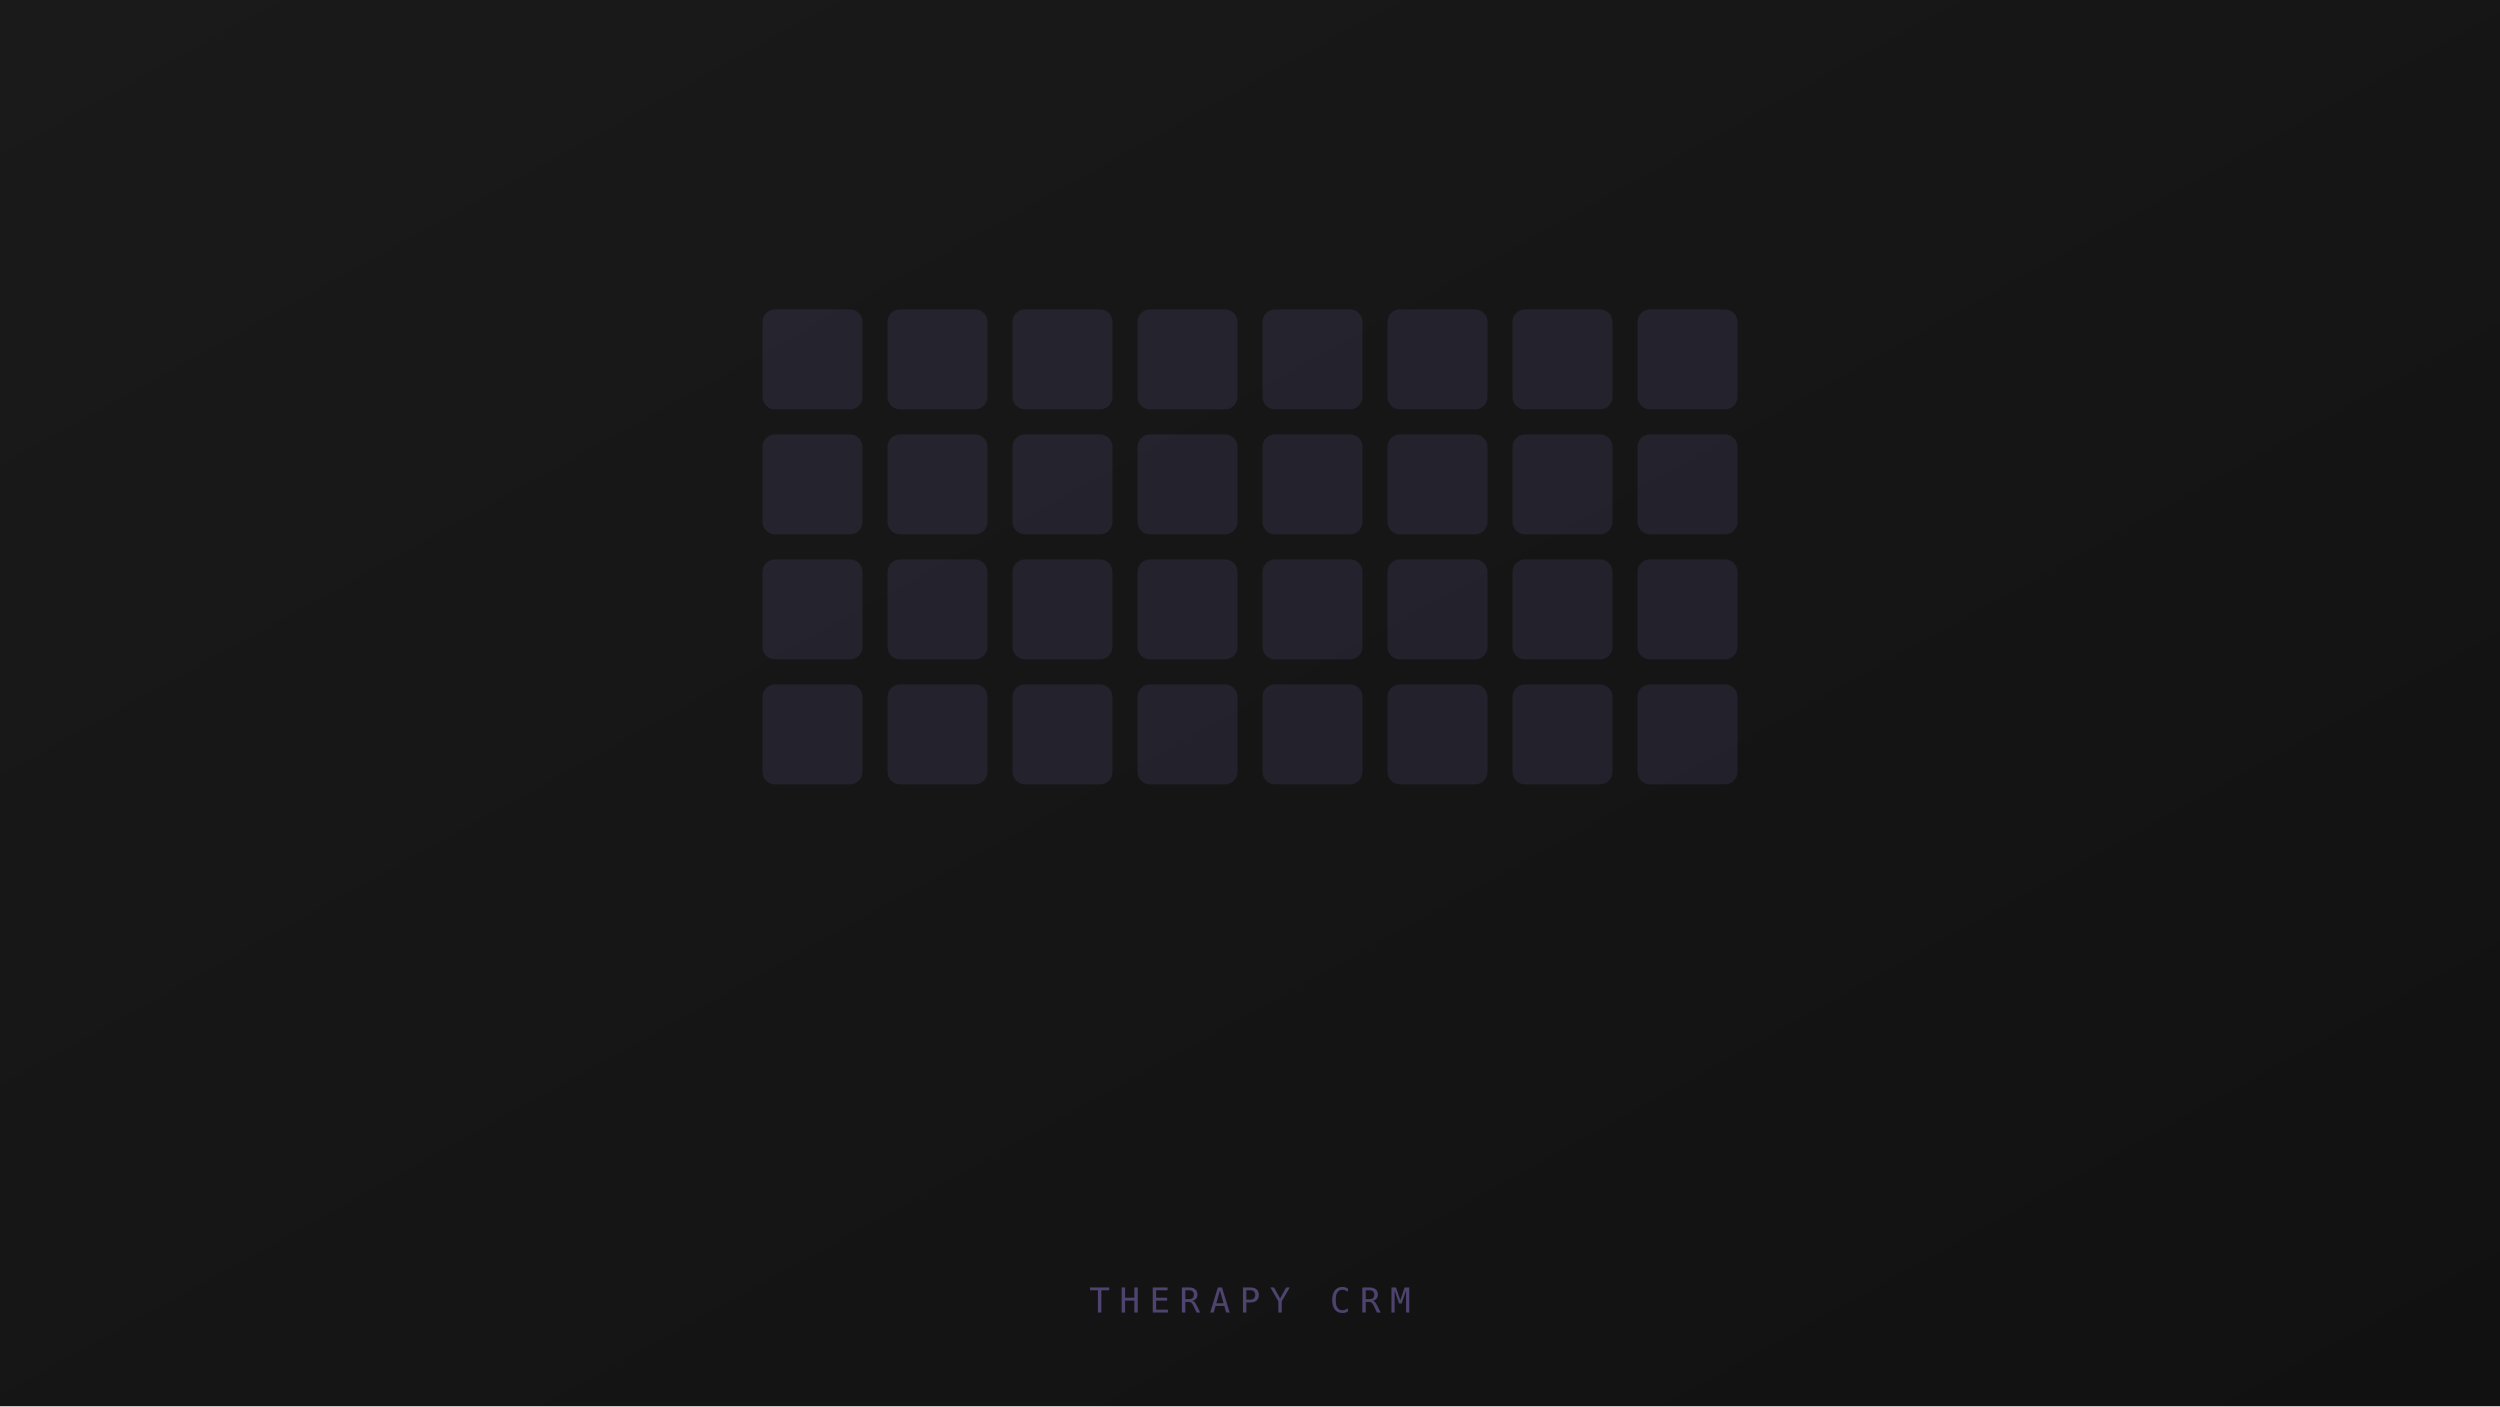
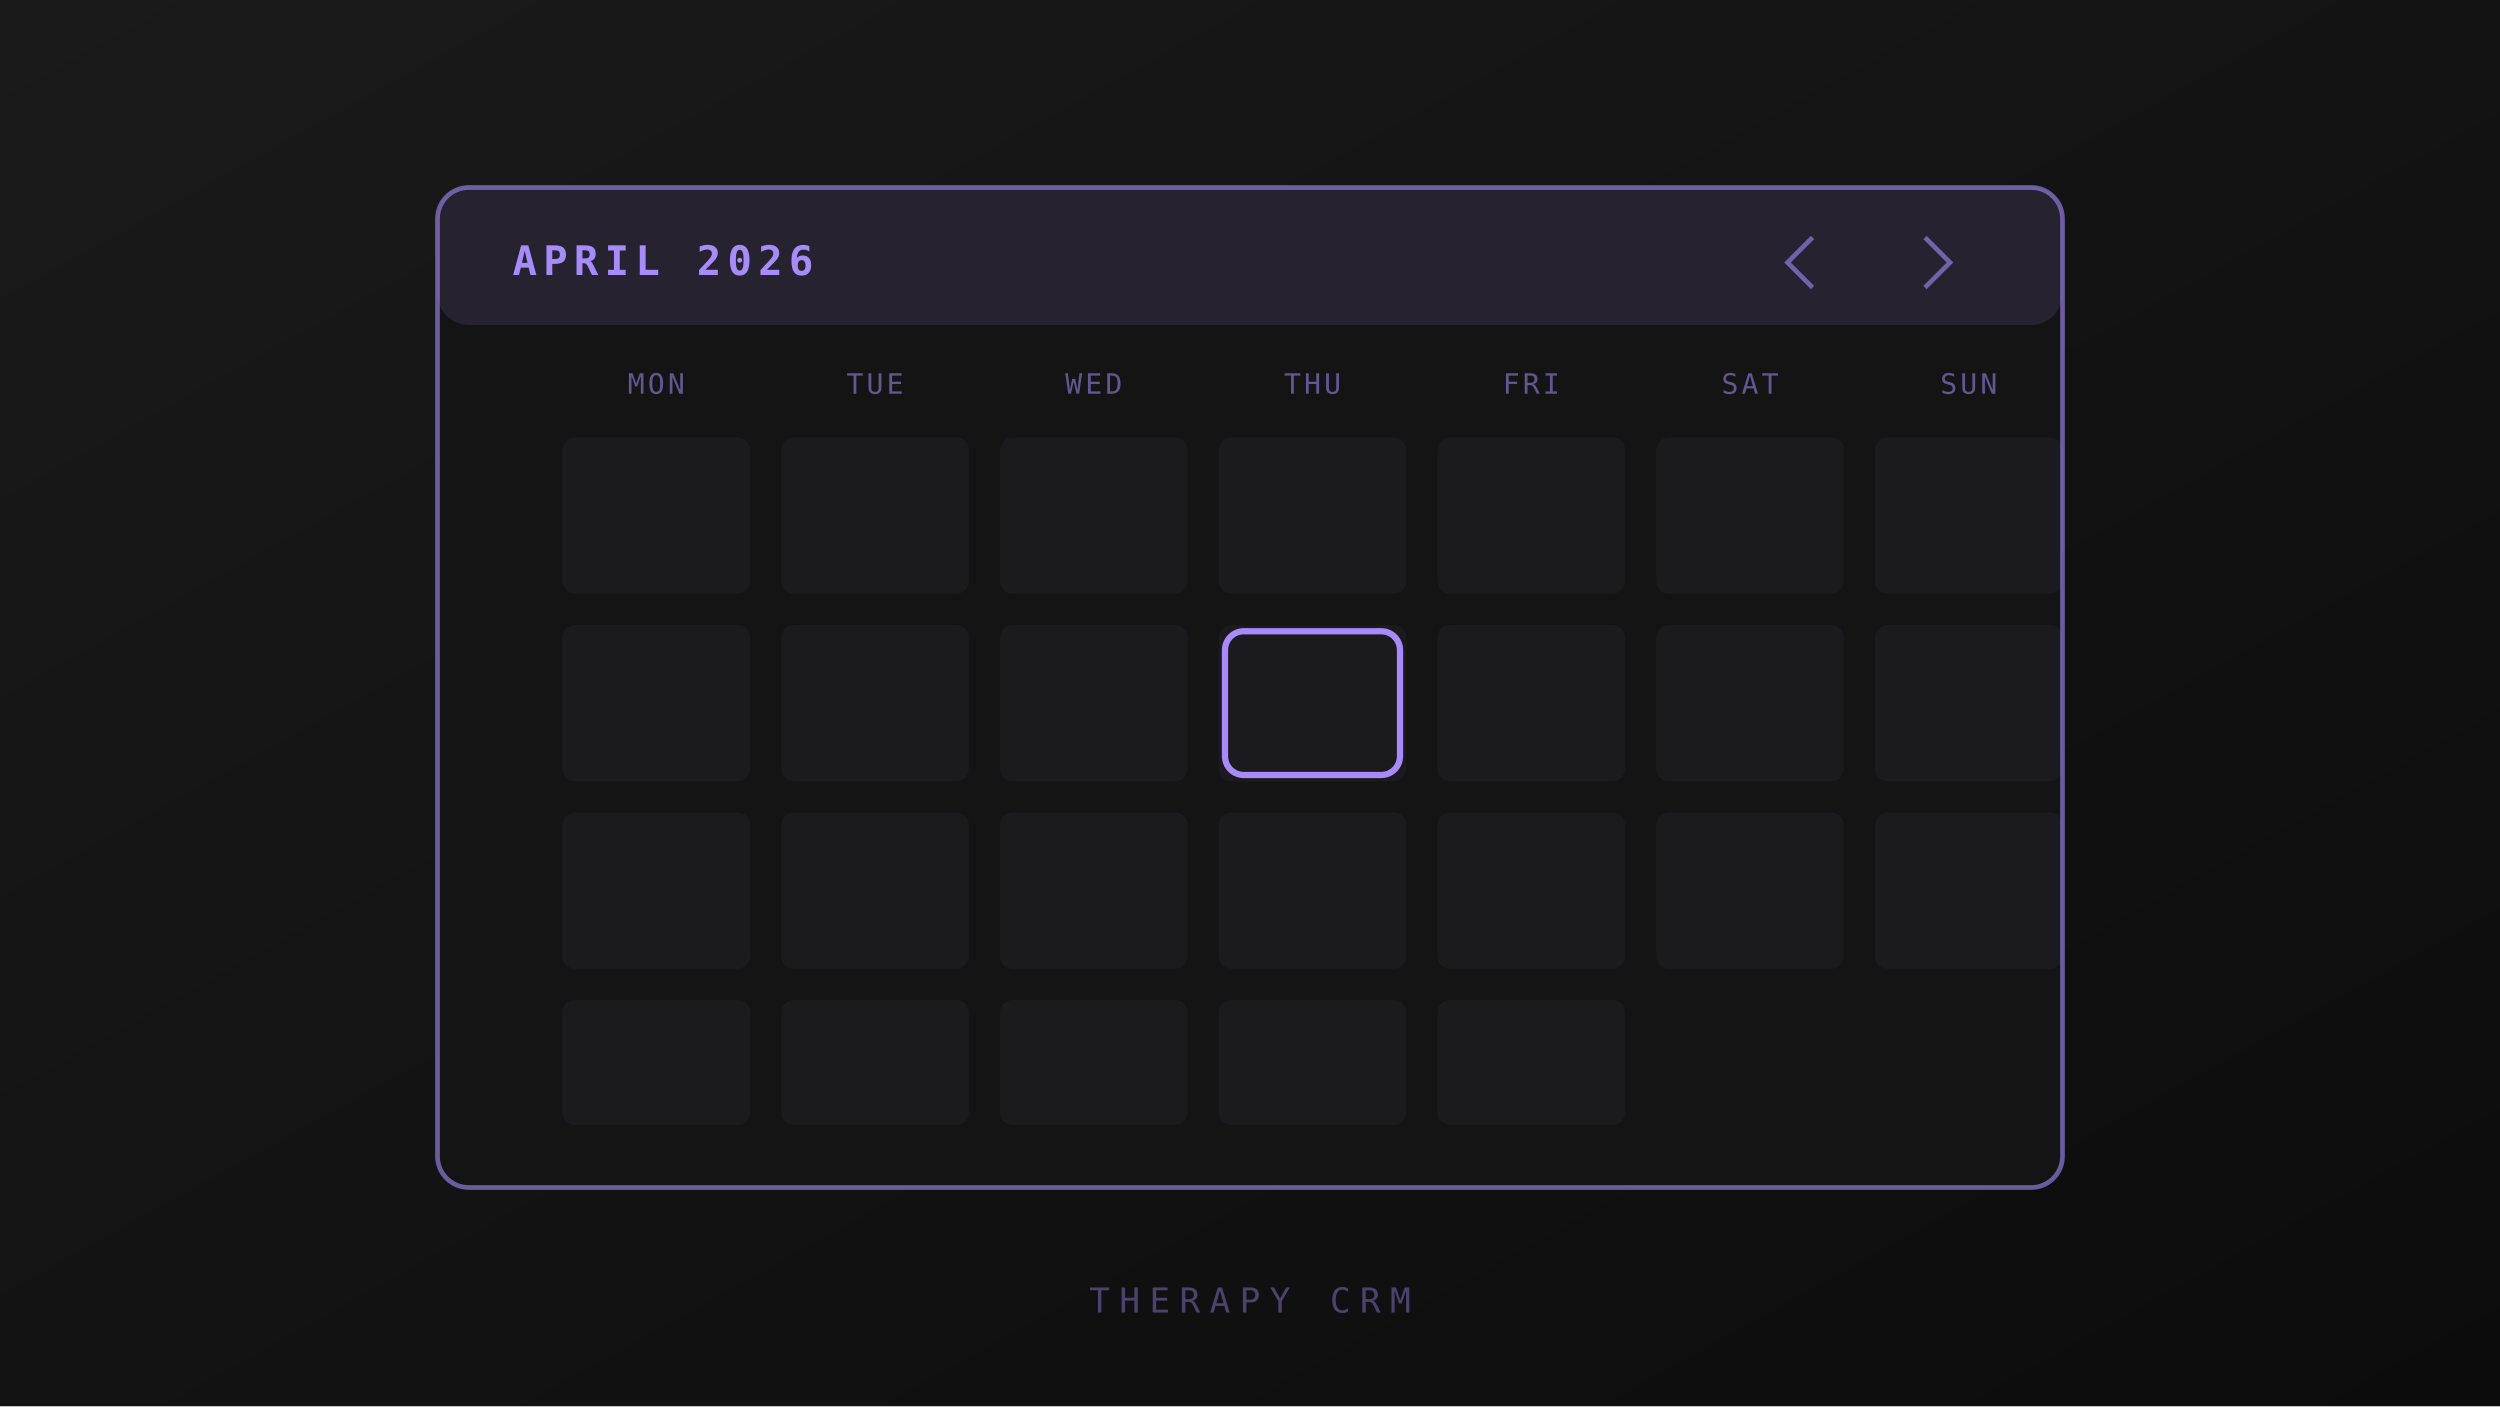
<svg xmlns="http://www.w3.org/2000/svg" viewBox="0 0 800 450" width="800" height="450">
  <defs>
-     <linearGradient id="bg" x1="0" y1="0" x2="1" y2="1">
+     <linearGradient id="tcBg" x1="0" y1="0" x2="1" y2="1">
      <stop offset="0%" stop-color="#1a1a1a" />
-       <stop offset="100%" stop-color="#111111" />
+       <stop offset="100%" stop-color="#0c0c0c" />
    </linearGradient>
  </defs>
-   <rect width="800" height="450" fill="url(#bg)" />
-   <g>
-     <rect x="244" y="99" width="32" height="32" rx="4" fill="#a78bfa" opacity="0.1">
-       <animate attributeName="opacity" values="0.1;0.5;0.1" dur="1.86s" begin="0.00s" repeatCount="indefinite" calcMode="spline" keySplines="0.4 0 0.2 1;0.4 0 0.2 1" />
-     </rect>
-     <rect x="284" y="99" width="32" height="32" rx="4" fill="#a78bfa" opacity="0.1">
-       <animate attributeName="opacity" values="0.1;0.5;0.1" dur="1.51s" begin="0.08s" repeatCount="indefinite" calcMode="spline" keySplines="0.4 0 0.2 1;0.4 0 0.2 1" />
-     </rect>
-     <rect x="324" y="99" width="32" height="32" rx="4" fill="#a78bfa" opacity="0.1">
-       <animate attributeName="opacity" values="0.1;0.5;0.1" dur="1.76s" begin="0.16s" repeatCount="indefinite" calcMode="spline" keySplines="0.4 0 0.2 1;0.4 0 0.2 1" />
-     </rect>
-     <rect x="364" y="99" width="32" height="32" rx="4" fill="#a78bfa" opacity="0.1">
-       <animate attributeName="opacity" values="0.1;0.5;0.1" dur="1.50s" begin="0.24s" repeatCount="indefinite" calcMode="spline" keySplines="0.4 0 0.2 1;0.4 0 0.2 1" />
-     </rect>
-     <rect x="404" y="99" width="32" height="32" rx="4" fill="#a78bfa" opacity="0.1">
-       <animate attributeName="opacity" values="0.1;0.5;0.1" dur="1.52s" begin="0.32s" repeatCount="indefinite" calcMode="spline" keySplines="0.4 0 0.2 1;0.4 0 0.2 1" />
-     </rect>
-     <rect x="444" y="99" width="32" height="32" rx="4" fill="#a78bfa" opacity="0.1">
-       <animate attributeName="opacity" values="0.1;0.5;0.1" dur="1.75s" begin="0.40s" repeatCount="indefinite" calcMode="spline" keySplines="0.4 0 0.2 1;0.4 0 0.2 1" />
-     </rect>
-     <rect x="484" y="99" width="32" height="32" rx="4" fill="#a78bfa" opacity="0.1">
-       <animate attributeName="opacity" values="0.1;0.5;0.1" dur="1.72s" begin="0.48s" repeatCount="indefinite" calcMode="spline" keySplines="0.4 0 0.2 1;0.4 0 0.2 1" />
-     </rect>
-     <rect x="524" y="99" width="32" height="32" rx="4" fill="#a78bfa" opacity="0.1">
-       <animate attributeName="opacity" values="0.1;0.5;0.1" dur="1.99s" begin="0.56s" repeatCount="indefinite" calcMode="spline" keySplines="0.4 0 0.2 1;0.4 0 0.2 1" />
-     </rect>
-     <rect x="244" y="139" width="32" height="32" rx="4" fill="#a78bfa" opacity="0.1">
-       <animate attributeName="opacity" values="0.1;0.5;0.1" dur="1.90s" begin="0.64s" repeatCount="indefinite" calcMode="spline" keySplines="0.4 0 0.2 1;0.4 0 0.2 1" />
-     </rect>
-     <rect x="284" y="139" width="32" height="32" rx="4" fill="#a78bfa" opacity="0.1">
-       <animate attributeName="opacity" values="0.1;0.5;0.1" dur="1.53s" begin="0.72s" repeatCount="indefinite" calcMode="spline" keySplines="0.4 0 0.2 1;0.4 0 0.2 1" />
-     </rect>
-     <rect x="324" y="139" width="32" height="32" rx="4" fill="#a78bfa" opacity="0.1">
-       <animate attributeName="opacity" values="0.1;0.5;0.1" dur="1.66s" begin="0.80s" repeatCount="indefinite" calcMode="spline" keySplines="0.4 0 0.2 1;0.4 0 0.2 1" />
-     </rect>
-     <rect x="364" y="139" width="32" height="32" rx="4" fill="#a78bfa" opacity="0.1">
-       <animate attributeName="opacity" values="0.1;0.5;0.1" dur="1.94s" begin="0.88s" repeatCount="indefinite" calcMode="spline" keySplines="0.4 0 0.2 1;0.4 0 0.2 1" />
-     </rect>
-     <rect x="404" y="139" width="32" height="32" rx="4" fill="#a78bfa" opacity="0.1">
-       <animate attributeName="opacity" values="0.1;0.5;0.1" dur="1.76s" begin="0.96s" repeatCount="indefinite" calcMode="spline" keySplines="0.4 0 0.2 1;0.4 0 0.2 1" />
-     </rect>
-     <rect x="444" y="139" width="32" height="32" rx="4" fill="#a78bfa" opacity="0.1">
-       <animate attributeName="opacity" values="0.1;0.5;0.1" dur="1.64s" begin="1.04s" repeatCount="indefinite" calcMode="spline" keySplines="0.4 0 0.2 1;0.4 0 0.2 1" />
-     </rect>
-     <rect x="484" y="139" width="32" height="32" rx="4" fill="#a78bfa" opacity="0.1">
-       <animate attributeName="opacity" values="0.1;0.5;0.1" dur="1.81s" begin="1.12s" repeatCount="indefinite" calcMode="spline" keySplines="0.4 0 0.2 1;0.4 0 0.2 1" />
-     </rect>
-     <rect x="524" y="139" width="32" height="32" rx="4" fill="#a78bfa" opacity="0.1">
-       <animate attributeName="opacity" values="0.1;0.5;0.1" dur="1.54s" begin="1.20s" repeatCount="indefinite" calcMode="spline" keySplines="0.4 0 0.2 1;0.4 0 0.2 1" />
-     </rect>
-     <rect x="244" y="179" width="32" height="32" rx="4" fill="#a78bfa" opacity="0.1">
-       <animate attributeName="opacity" values="0.1;0.5;0.1" dur="1.71s" begin="1.28s" repeatCount="indefinite" calcMode="spline" keySplines="0.4 0 0.2 1;0.4 0 0.2 1" />
-     </rect>
-     <rect x="284" y="179" width="32" height="32" rx="4" fill="#a78bfa" opacity="0.1">
-       <animate attributeName="opacity" values="0.1;0.5;0.1" dur="2.00s" begin="1.36s" repeatCount="indefinite" calcMode="spline" keySplines="0.4 0 0.2 1;0.4 0 0.2 1" />
-     </rect>
-     <rect x="324" y="179" width="32" height="32" rx="4" fill="#a78bfa" opacity="0.1">
-       <animate attributeName="opacity" values="0.1;0.5;0.1" dur="1.80s" begin="1.44s" repeatCount="indefinite" calcMode="spline" keySplines="0.4 0 0.2 1;0.4 0 0.2 1" />
-     </rect>
-     <rect x="364" y="179" width="32" height="32" rx="4" fill="#a78bfa" opacity="0.1">
-       <animate attributeName="opacity" values="0.1;0.5;0.1" dur="1.93s" begin="1.52s" repeatCount="indefinite" calcMode="spline" keySplines="0.4 0 0.2 1;0.4 0 0.2 1" />
-     </rect>
-     <rect x="404" y="179" width="32" height="32" rx="4" fill="#a78bfa" opacity="0.1">
-       <animate attributeName="opacity" values="0.1;0.5;0.1" dur="1.90s" begin="1.60s" repeatCount="indefinite" calcMode="spline" keySplines="0.4 0 0.2 1;0.4 0 0.2 1" />
-     </rect>
-     <rect x="444" y="179" width="32" height="32" rx="4" fill="#a78bfa" opacity="0.1">
-       <animate attributeName="opacity" values="0.1;0.5;0.1" dur="1.50s" begin="1.68s" repeatCount="indefinite" calcMode="spline" keySplines="0.4 0 0.2 1;0.4 0 0.2 1" />
-     </rect>
-     <rect x="484" y="179" width="32" height="32" rx="4" fill="#a78bfa" opacity="0.1">
-       <animate attributeName="opacity" values="0.1;0.5;0.1" dur="1.77s" begin="1.76s" repeatCount="indefinite" calcMode="spline" keySplines="0.4 0 0.2 1;0.4 0 0.2 1" />
-     </rect>
-     <rect x="524" y="179" width="32" height="32" rx="4" fill="#a78bfa" opacity="0.1">
-       <animate attributeName="opacity" values="0.1;0.5;0.1" dur="1.51s" begin="1.84s" repeatCount="indefinite" calcMode="spline" keySplines="0.4 0 0.2 1;0.4 0 0.2 1" />
-     </rect>
-     <rect x="244" y="219" width="32" height="32" rx="4" fill="#a78bfa" opacity="0.1">
-       <animate attributeName="opacity" values="0.1;0.5;0.1" dur="1.51s" begin="1.92s" repeatCount="indefinite" calcMode="spline" keySplines="0.4 0 0.2 1;0.4 0 0.2 1" />
-     </rect>
-     <rect x="284" y="219" width="32" height="32" rx="4" fill="#a78bfa" opacity="0.1">
-       <animate attributeName="opacity" values="0.1;0.5;0.1" dur="1.63s" begin="2.00s" repeatCount="indefinite" calcMode="spline" keySplines="0.4 0 0.2 1;0.4 0 0.2 1" />
-     </rect>
-     <rect x="324" y="219" width="32" height="32" rx="4" fill="#a78bfa" opacity="0.1">
-       <animate attributeName="opacity" values="0.1;0.5;0.1" dur="1.88s" begin="2.08s" repeatCount="indefinite" calcMode="spline" keySplines="0.4 0 0.2 1;0.4 0 0.2 1" />
-     </rect>
-     <rect x="364" y="219" width="32" height="32" rx="4" fill="#a78bfa" opacity="0.1">
-       <animate attributeName="opacity" values="0.1;0.5;0.1" dur="1.66s" begin="2.16s" repeatCount="indefinite" calcMode="spline" keySplines="0.4 0 0.2 1;0.4 0 0.2 1" />
-     </rect>
-     <rect x="404" y="219" width="32" height="32" rx="4" fill="#a78bfa" opacity="0.1">
-       <animate attributeName="opacity" values="0.1;0.5;0.1" dur="1.52s" begin="2.24s" repeatCount="indefinite" calcMode="spline" keySplines="0.4 0 0.2 1;0.4 0 0.2 1" />
-     </rect>
-     <rect x="444" y="219" width="32" height="32" rx="4" fill="#a78bfa" opacity="0.1">
-       <animate attributeName="opacity" values="0.1;0.5;0.1" dur="1.99s" begin="2.32s" repeatCount="indefinite" calcMode="spline" keySplines="0.4 0 0.2 1;0.4 0 0.2 1" />
-     </rect>
-     <rect x="484" y="219" width="32" height="32" rx="4" fill="#a78bfa" opacity="0.1">
-       <animate attributeName="opacity" values="0.1;0.5;0.1" dur="1.91s" begin="2.40s" repeatCount="indefinite" calcMode="spline" keySplines="0.4 0 0.2 1;0.4 0 0.2 1" />
-     </rect>
-     <rect x="524" y="219" width="32" height="32" rx="4" fill="#a78bfa" opacity="0.1">
-       <animate attributeName="opacity" values="0.1;0.5;0.1" dur="1.67s" begin="2.48s" repeatCount="indefinite" calcMode="spline" keySplines="0.4 0 0.2 1;0.4 0 0.2 1" />
+   <rect width="800" height="450" fill="url(#tcBg)" />
+   <g transform="translate(140 60)">
+     <rect x="0" y="0" width="520" height="320" rx="10" fill="#141414" stroke="#a78bfa" stroke-width="1.5" stroke-opacity="0.6" />
+     <rect x="0" y="0" width="520" height="44" rx="10" fill="#a78bfa" opacity="0.12" />
+     <text x="24" y="28" fill="#a78bfa" font-family="monospace" font-size="13" font-weight="600" letter-spacing="2">APRIL 2026</text>
+     <g stroke="#a78bfa" stroke-width="1.5" fill="none" opacity="0.6">
+       <polyline points="440,16 432,24 440,32" />
+       <polyline points="476,16 484,24 476,32" />
+     </g>
+     <g font-family="monospace" font-size="9" fill="#a78bfa" opacity="0.55" text-anchor="middle" letter-spacing="1">
+       <text x="70" y="66">MON</text>
+       <text x="140" y="66">TUE</text>
+       <text x="210" y="66">WED</text>
+       <text x="280" y="66">THU</text>
+       <text x="350" y="66">FRI</text>
+       <text x="420" y="66">SAT</text>
+       <text x="490" y="66">SUN</text>
+     </g>
+     <g>
+       <rect x="40" y="80" width="60" height="50" rx="4" fill="#a78bfa" opacity="0.05" />
+       <rect x="110" y="80" width="60" height="50" rx="4" fill="#a78bfa" opacity="0.05" />
+       <rect x="180" y="80" width="60" height="50" rx="4" fill="#a78bfa" opacity="0.05" />
+       <rect x="250" y="80" width="60" height="50" rx="4" fill="#a78bfa" opacity="0.05" />
+       <rect x="320" y="80" width="60" height="50" rx="4" fill="#a78bfa" opacity="0.05" />
+       <rect x="390" y="80" width="60" height="50" rx="4" fill="#a78bfa" opacity="0.05" />
+       <rect x="460" y="80" width="60" height="50" rx="4" fill="#a78bfa" opacity="0.05" />
+       <rect x="40" y="140" width="60" height="50" rx="4" fill="#a78bfa" opacity="0.05" />
+       <rect x="110" y="140" width="60" height="50" rx="4" fill="#a78bfa" opacity="0.05" />
+       <rect x="180" y="140" width="60" height="50" rx="4" fill="#a78bfa" opacity="0.05" />
+       <rect x="250" y="140" width="60" height="50" rx="4" fill="#a78bfa" opacity="0.05" />
+       <rect x="320" y="140" width="60" height="50" rx="4" fill="#a78bfa" opacity="0.05" />
+       <rect x="390" y="140" width="60" height="50" rx="4" fill="#a78bfa" opacity="0.05" />
+       <rect x="460" y="140" width="60" height="50" rx="4" fill="#a78bfa" opacity="0.05" />
+       <rect x="40" y="200" width="60" height="50" rx="4" fill="#a78bfa" opacity="0.05" />
+       <rect x="110" y="200" width="60" height="50" rx="4" fill="#a78bfa" opacity="0.05" />
+       <rect x="180" y="200" width="60" height="50" rx="4" fill="#a78bfa" opacity="0.05" />
+       <rect x="250" y="200" width="60" height="50" rx="4" fill="#a78bfa" opacity="0.05" />
+       <rect x="320" y="200" width="60" height="50" rx="4" fill="#a78bfa" opacity="0.05" />
+       <rect x="390" y="200" width="60" height="50" rx="4" fill="#a78bfa" opacity="0.05" />
+       <rect x="460" y="200" width="60" height="50" rx="4" fill="#a78bfa" opacity="0.05" />
+       <rect x="40" y="260" width="60" height="40" rx="4" fill="#a78bfa" opacity="0.05" />
+       <rect x="110" y="260" width="60" height="40" rx="4" fill="#a78bfa" opacity="0.05" />
+       <rect x="180" y="260" width="60" height="40" rx="4" fill="#a78bfa" opacity="0.05" />
+       <rect x="250" y="260" width="60" height="40" rx="4" fill="#a78bfa" opacity="0.05" />
+       <rect x="320" y="260" width="60" height="40" rx="4" fill="#a78bfa" opacity="0.05" />
+     </g>
+     <g>
+       <rect x="114" y="150" width="52" height="14" rx="3" fill="#a78bfa" opacity="0">
+         <animate attributeName="opacity" values="0;0.85;0.85;0" dur="6s" keyTimes="0;0.1;0.95;1" repeatCount="indefinite" />
+       </rect>
+       <rect x="254" y="90" width="52" height="14" rx="3" fill="#a78bfa" opacity="0">
+         <animate attributeName="opacity" values="0;0.85;0.85;0" dur="6s" keyTimes="0;0.2;0.95;1" repeatCount="indefinite" />
+       </rect>
+       <rect x="394" y="150" width="52" height="14" rx="3" fill="#a78bfa" opacity="0">
+         <animate attributeName="opacity" values="0;0.85;0.85;0" dur="6s" keyTimes="0;0.3;0.95;1" repeatCount="indefinite" />
+       </rect>
+       <rect x="44" y="210" width="52" height="14" rx="3" fill="#a78bfa" opacity="0">
+         <animate attributeName="opacity" values="0;0.85;0.85;0" dur="6s" keyTimes="0;0.4;0.95;1" repeatCount="indefinite" />
+       </rect>
+       <rect x="184" y="210" width="52" height="14" rx="3" fill="#a78bfa" opacity="0">
+         <animate attributeName="opacity" values="0;0.85;0.85;0" dur="6s" keyTimes="0;0.5;0.95;1" repeatCount="indefinite" />
+       </rect>
+       <rect x="324" y="150" width="52" height="14" rx="3" fill="#a78bfa" opacity="0">
+         <animate attributeName="opacity" values="0;0.85;0.85;0" dur="6s" keyTimes="0;0.6;0.95;1" repeatCount="indefinite" />
+       </rect>
+       <rect x="114" y="268" width="52" height="14" rx="3" fill="#a78bfa" opacity="0">
+         <animate attributeName="opacity" values="0;0.85;0.85;0" dur="6s" keyTimes="0;0.7;0.95;1" repeatCount="indefinite" />
+       </rect>
+       <rect x="254" y="210" width="52" height="14" rx="3" fill="#a78bfa" opacity="0">
+         <animate attributeName="opacity" values="0;0.85;0.85;0" dur="6s" keyTimes="0;0.8;0.95;1" repeatCount="indefinite" />
+       </rect>
+     </g>
+     <rect x="252" y="142" width="56" height="46" rx="6" fill="none" stroke="#a78bfa" stroke-width="2">
+       <animate attributeName="stroke-opacity" values="0.4;1;0.4" dur="2s" repeatCount="indefinite" />
    </rect>
  </g>
  <text x="400" y="420" fill="#a78bfa" font-family="monospace" font-size="11" font-weight="500" text-anchor="middle" letter-spacing="3" opacity="0.4">THERAPY CRM</text>
</svg>
